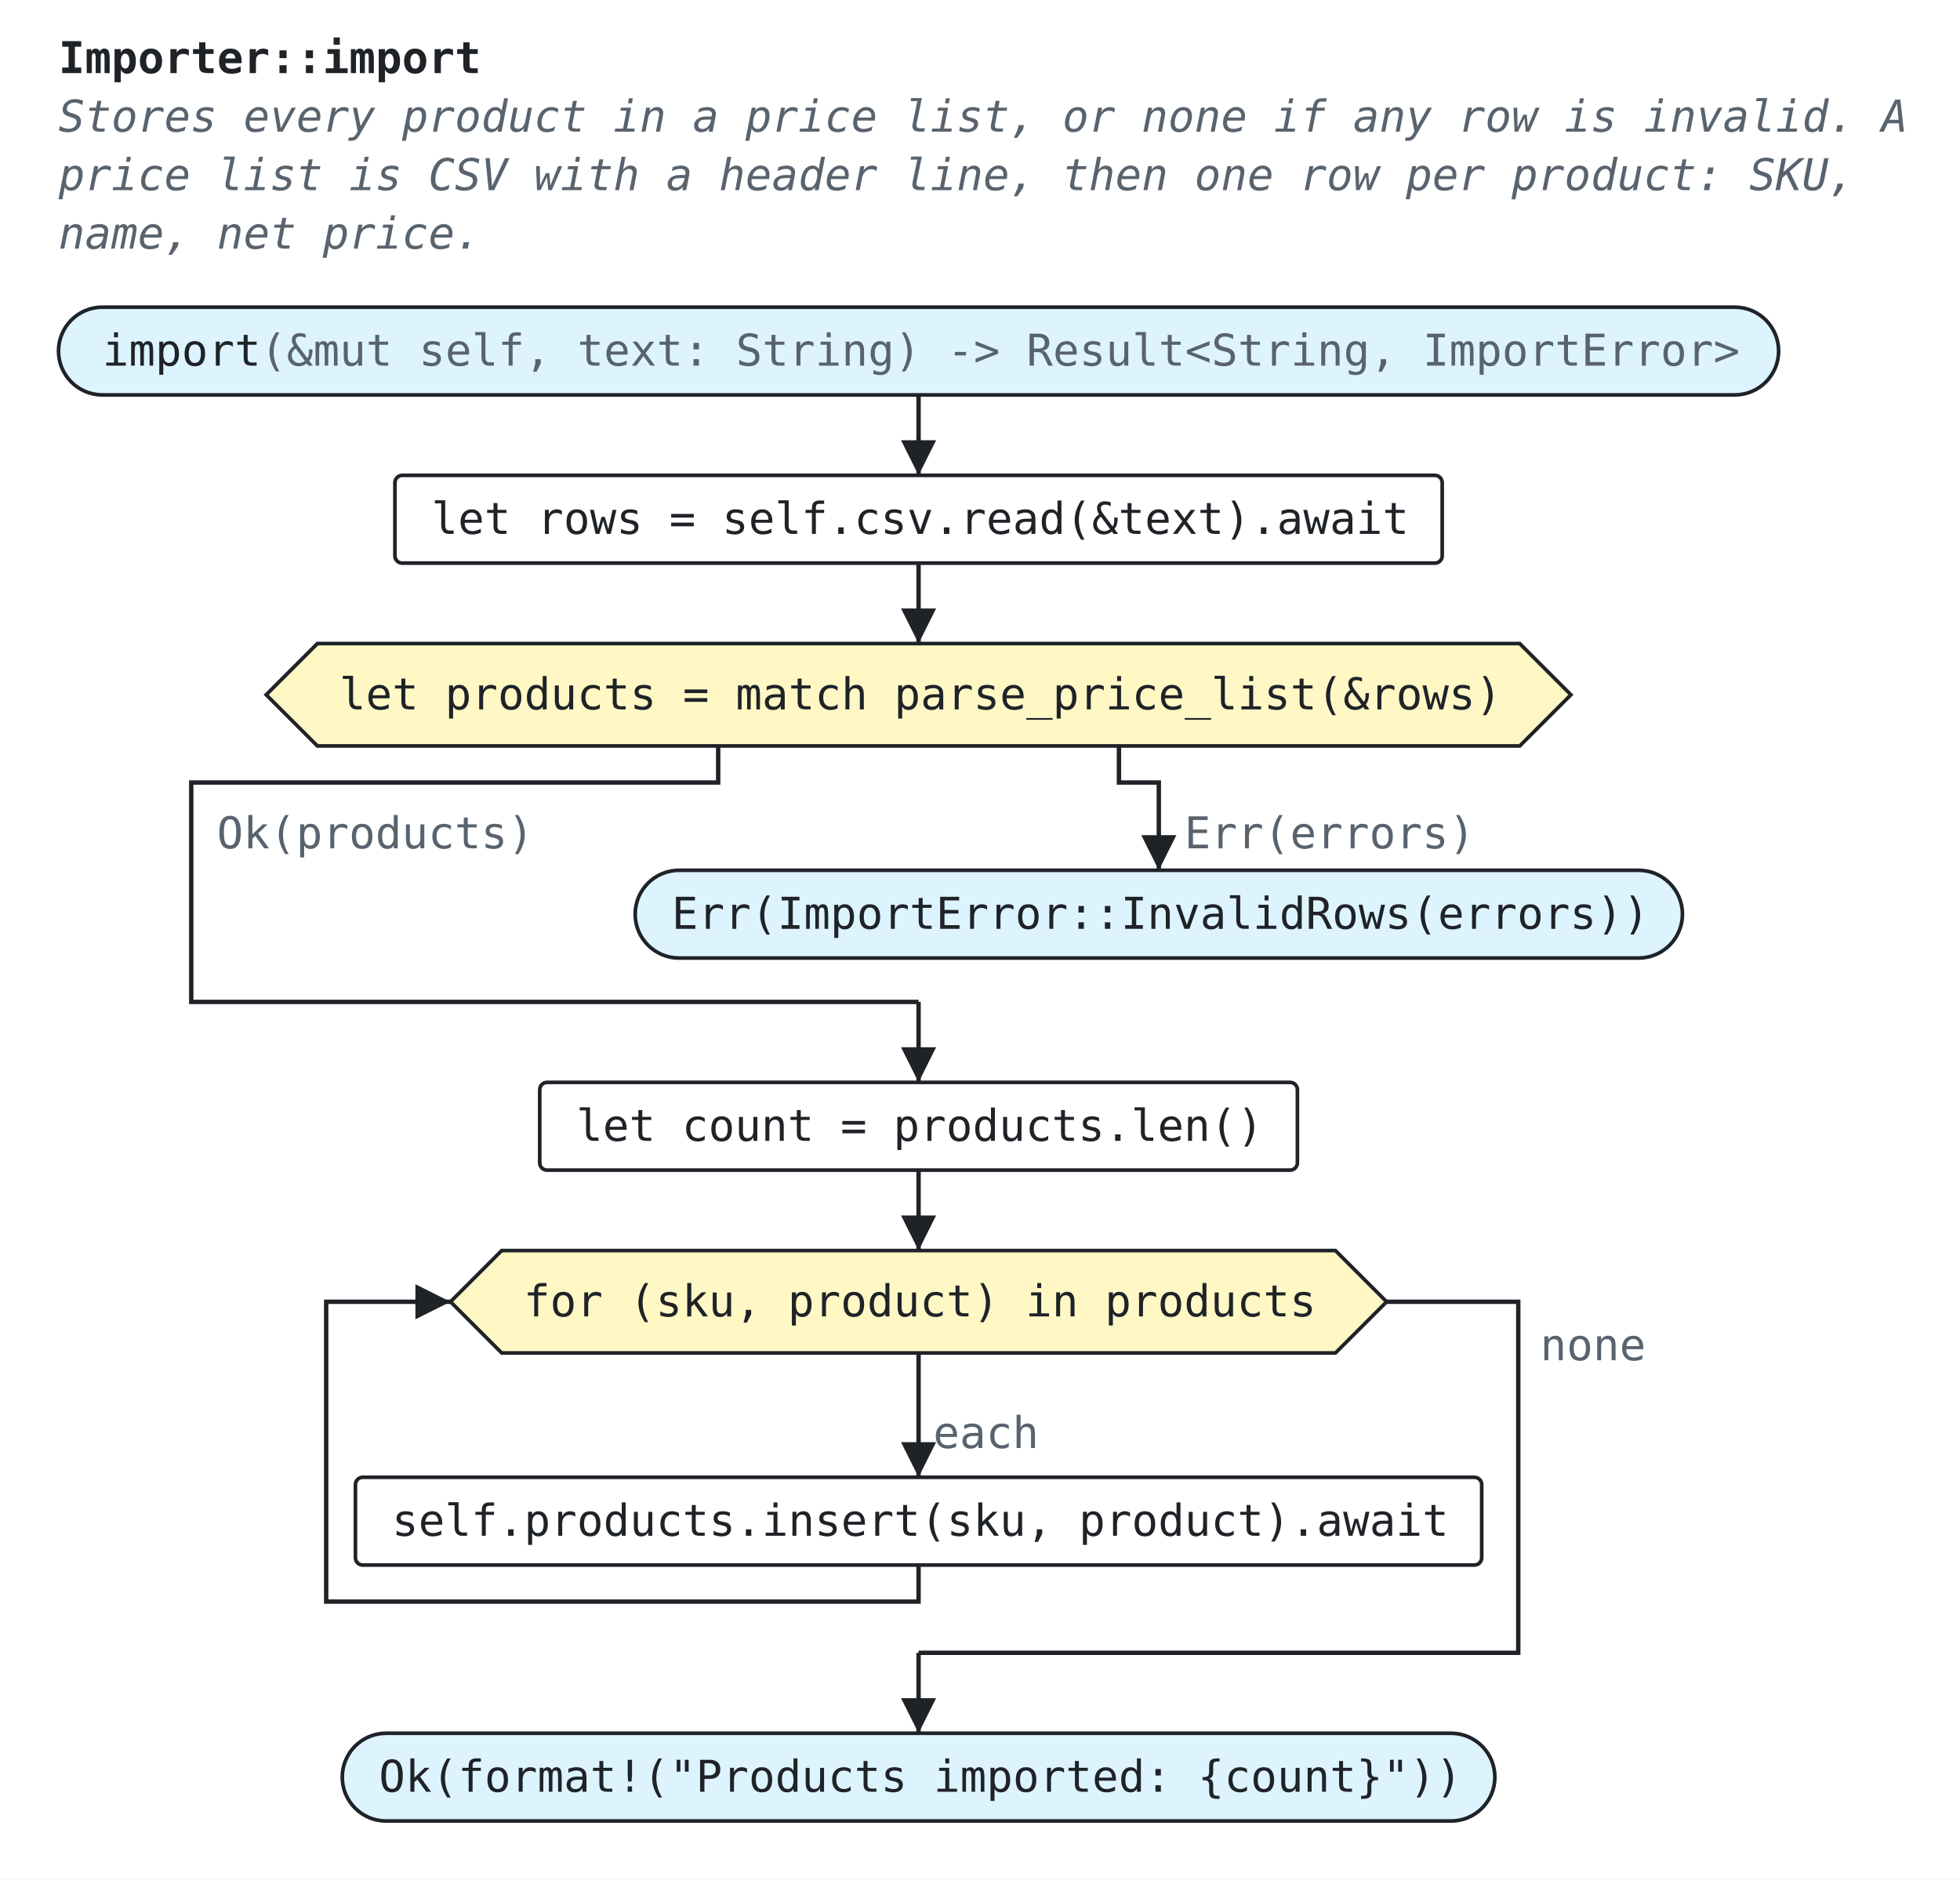
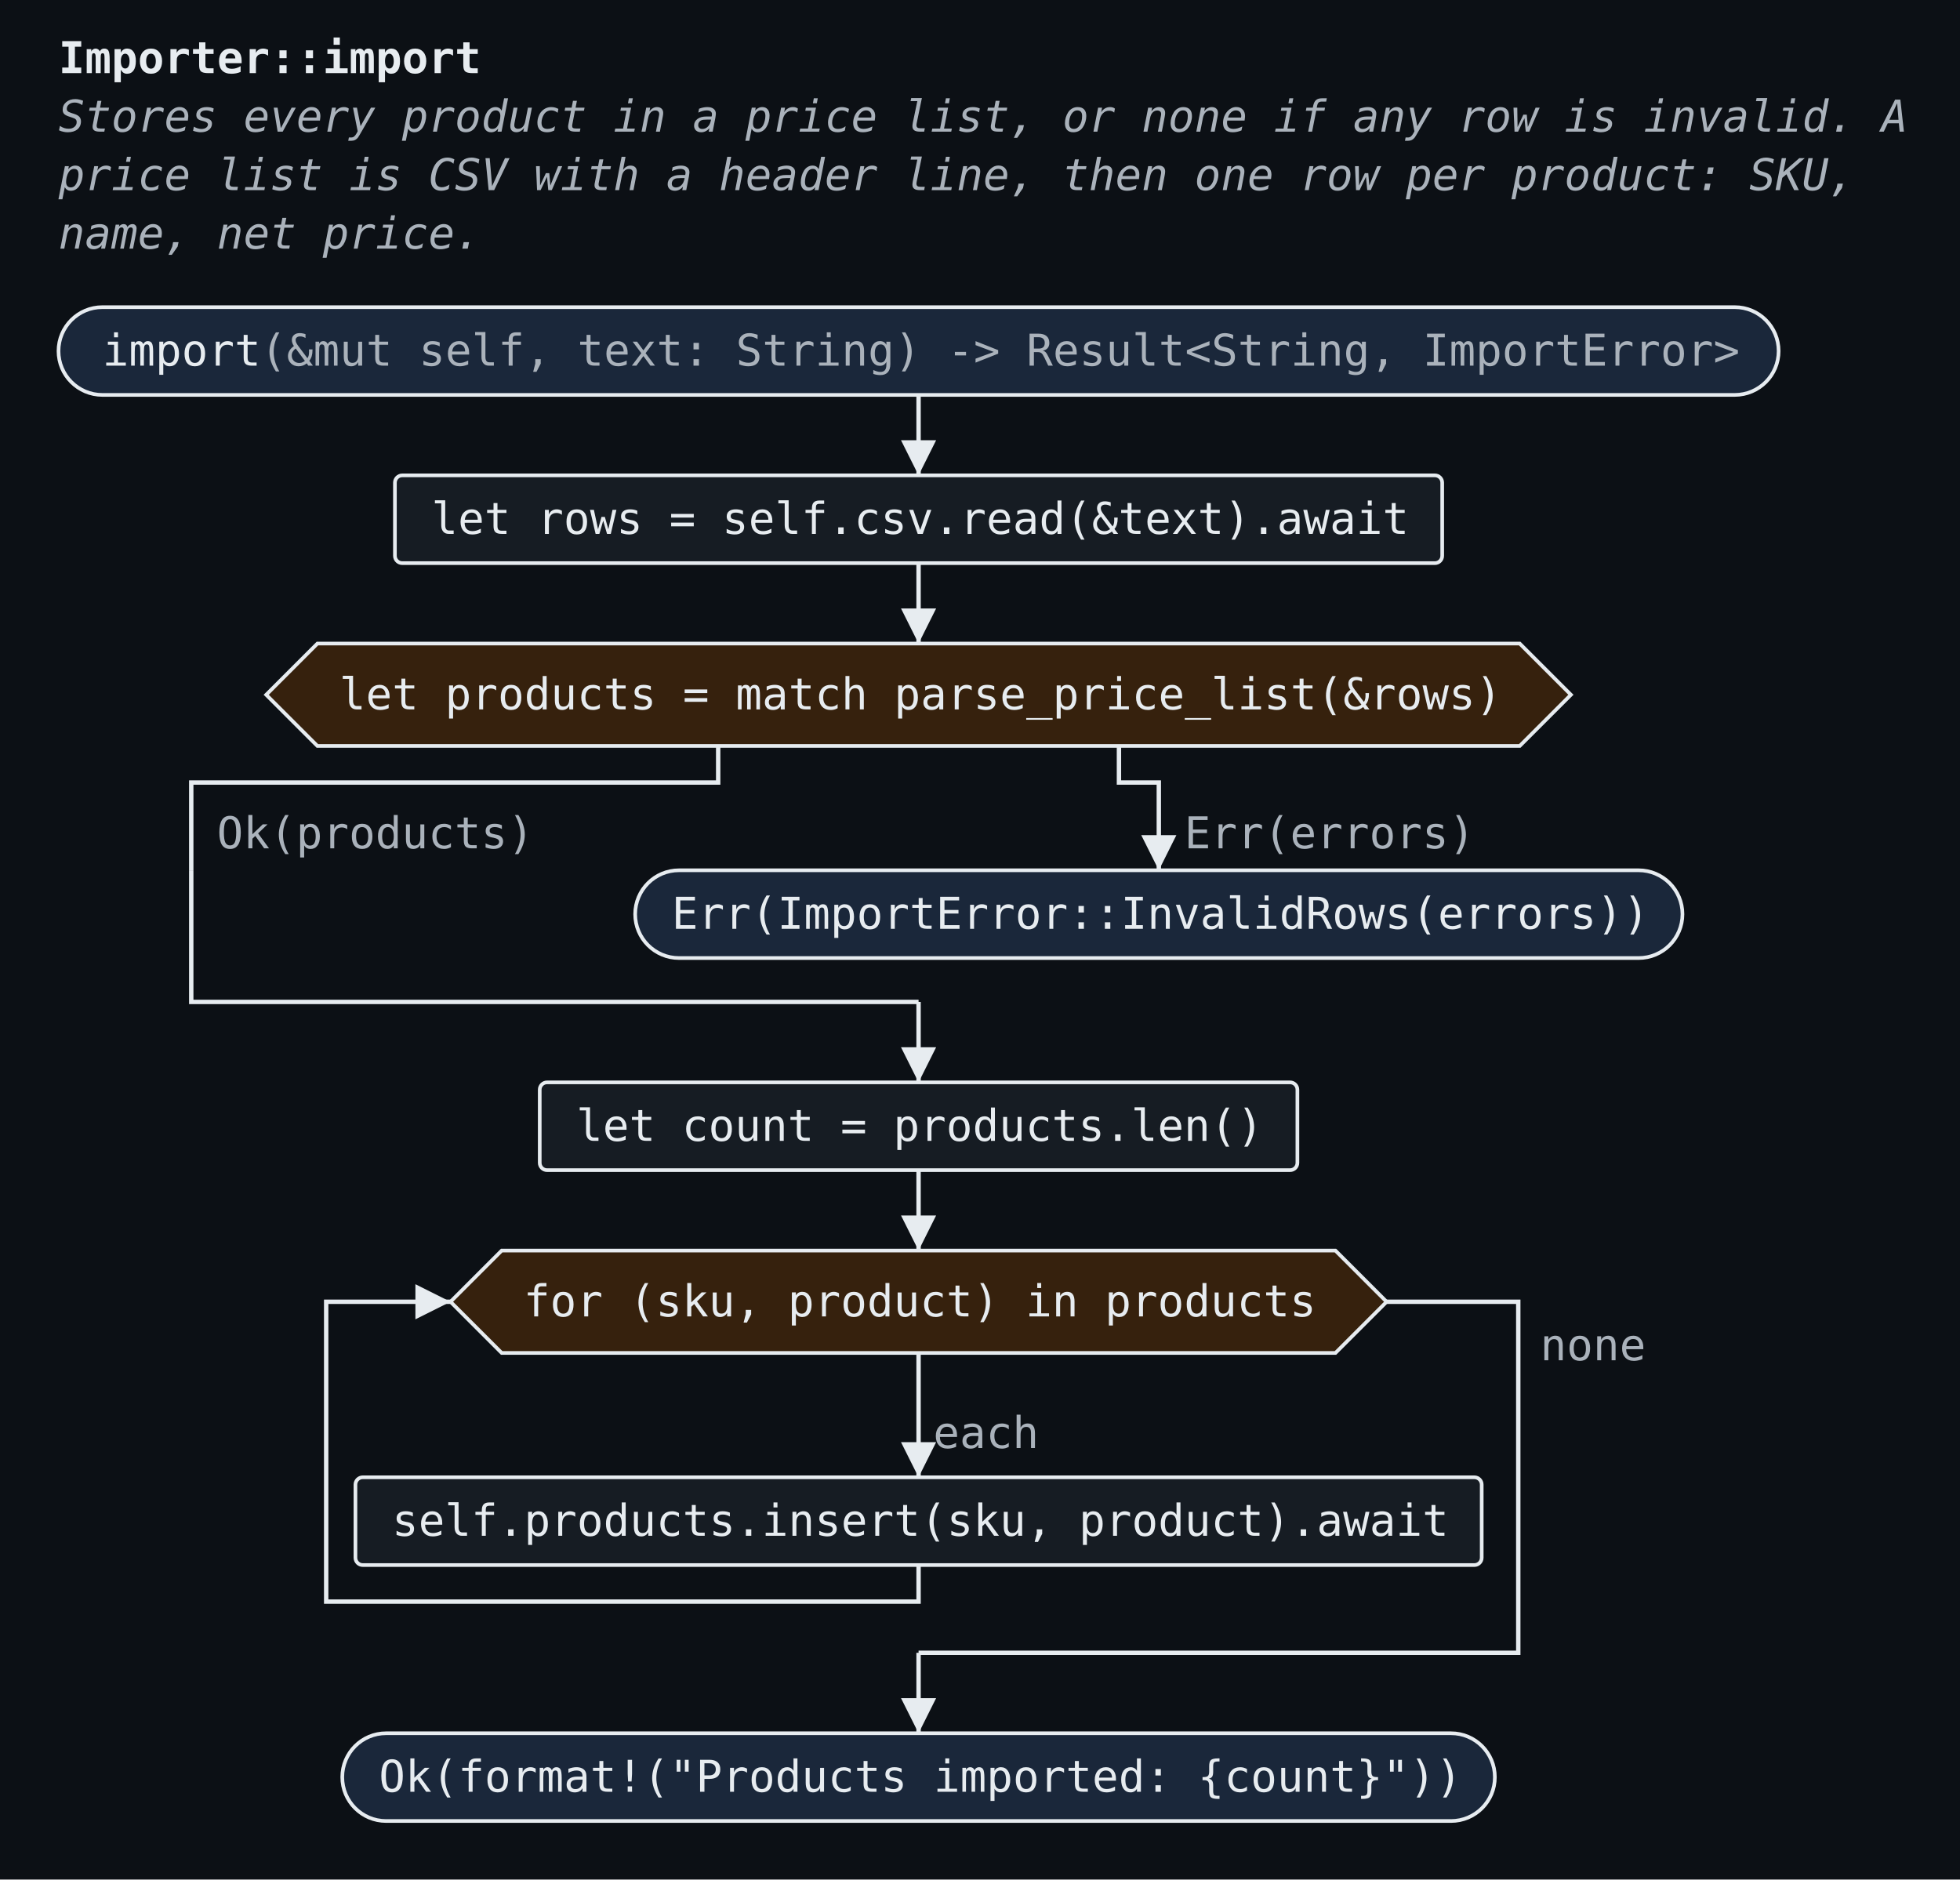
- <svg xmlns="http://www.w3.org/2000/svg" xml:space="preserve" width="536" height="514" viewBox="0 0 536 514">
+ <svg xmlns="http://www.w3.org/2000/svg" xml:space="preserve" class="inset-diagram" width="536" height="514" viewBox="0 0 536 514">
  <style>
- text { font-family: ui-monospace, SFMono-Regular, Menlo, Consolas, "DejaVu Sans Mono", monospace; font-size: 12px; fill: #1f2328; white-space: pre; }
- .title { font-weight: bold; }
- .kw { fill: #8250df; }
- .dim { fill: #59636e; }
- .doc { fill: #59636e; font-style: italic; }
- .sec { fill: #818b98; font-size: 10px; letter-spacing: 0.05em; }
- .warn { fill: #9a6700; }
- .ground { fill: #ffffff; }
- .app { fill: #f6f8fa; stroke: #59636e; stroke-width: 1.5; }
- .comp { fill: #ffffff; stroke: #0969da; stroke-width: 1.2; }
- .ext { fill: #fbf7ff; stroke: #8250df; stroke-width: 1.2; }
- .outside { fill: #ffffff; stroke: #818b98; stroke-dasharray: 3 2; }
- .port { fill: #ffffff; stroke: #0969da; stroke-width: 1.5; }
- .edge { fill: none; stroke: #1f2328; stroke-width: 1.2; }
- .send { stroke-dasharray: 5 3; }
- .cap { fill: none; stroke: #bc4c00; stroke-width: 1.4; }
- .node { fill: #ffffff; stroke: #1f2328; }
- .decide { fill: #fff8c5; stroke: #1f2328; }
- .term { fill: #ddf4ff; stroke: #1f2328; }
- .bar { fill: #1f2328; }
- .arrow { fill: #1f2328; }
- .arrow-cap { fill: #bc4c00; }
+ .inset-diagram text { font-family: ui-monospace, SFMono-Regular, Menlo, Consolas, "DejaVu Sans Mono", monospace; font-size: 12px; fill: #e7ecf0; white-space: pre; }
+ .inset-diagram .title { font-weight: bold; }
+ .inset-diagram .kw { fill: #5797f8; }
+ .inset-diagram .dim { fill: #aab2bb; }
+ .inset-diagram .doc { fill: #aab2bb; font-style: italic; }
+ .inset-diagram .sec { fill: #aab2bb; font-size: 10px; letter-spacing: 0.05em; }
+ .inset-diagram .warn { fill: #f64234; font-weight: bold; }
+ .inset-diagram .ground { fill: #0c1015; }
+ .inset-diagram .app { fill: #13181d; stroke: #6a7683; stroke-width: 1.5; }
+ .inset-diagram .comp { fill: #161c23; stroke: #5797f8; stroke-width: 1.4; }
+ .inset-diagram .ext { fill: #271923; stroke: #e057c5; stroke-width: 1.3; }
+ .inset-diagram .outside { fill: #161c23; stroke: #727b86; stroke-dasharray: 3 2; }
+ .inset-diagram .port { fill: #161c23; stroke: #5797f8; stroke-width: 1.6; }
+ .inset-diagram .edge { fill: none; stroke: #e7ecf0; stroke-width: 1.2; }
+ .inset-diagram .send { stroke-dasharray: 5 3; }
+ .inset-diagram .cap { fill: none; stroke: #eba566; stroke-width: 1.8; }
+ .inset-diagram .node { fill: #161c23; stroke: #e7ecf0; }
+ .inset-diagram .decide { fill: #36210d; stroke: #e7ecf0; }
+ .inset-diagram .term { fill: #1a273a; stroke: #e7ecf0; }
+ .inset-diagram .bar { fill: #e7ecf0; }
+ .inset-diagram .arrow { fill: #e7ecf0; }
+ .inset-diagram .arrow-cap { fill: #eba566; }
</style>
  <defs>
    <marker id="arrow" viewBox="0 0 8 8" refX="8" refY="4" markerWidth="8" markerHeight="8" orient="auto">
      <path d="M0,0 L8,4 L0,8 z" class="arrow" />
    </marker>
    <marker id="arrow-cap" viewBox="0 0 8 8" refX="8" refY="4" markerWidth="8" markerHeight="8" orient="auto">
      <path d="M0,0 L8,4 L0,8 z" class="arrow-cap" />
    </marker>
  </defs>
  <rect x="0" y="0" width="536" height="514" class="ground" />
  <g data-id="PriceImport/Importer/fn:import">
    <text x="16" y="20" class="title">Importer::import</text>
  </g>
  <text x="16" y="36" class="doc opt-docs">Stores every product in a price list, or none if any row is invalid. A</text>
  <text x="16" y="52" class="doc opt-docs">price list is CSV with a header line, then one row per product: SKU,</text>
  <text x="16" y="68" class="doc opt-docs">name, net price.</text>
  <rect x="16" y="84" width="470.4" height="24" rx="12" class="term" />
  <text x="28" y="100" class="">import</text>
  <text x="71.2" y="100" class="dim opt-signatures">(&amp;mut self, text: String) -&gt; Result&lt;String, ImportError&gt;</text>
  <path d="M251.2,108 L251.2,130" class="edge" marker-end="url(#arrow)" />
  <rect x="108" y="130" width="286.4" height="24" rx="2" class="node" data-id="PriceImport/Importer/fn:import/0" />
  <text x="118" y="146" class="">let rows = self.csv.read(&amp;text).await</text>
  <path d="M251.2,154 L251.2,176" class="edge" marker-end="url(#arrow)" />
  <polygon points="72.8,190 86.8,176 415.6,176 429.6,190 415.6,204 86.8,204" class="decide" data-id="PriceImport/Importer/fn:import/1" />
  <text x="92.8" y="194" class="">let products = match parse_price_list(&amp;rows)</text>
  <path d="M196.4,204 L196.4,214 L52.3,214 L52.3,238" class="edge" data-id="PriceImport/Importer/fn:import/1/b0" />
  <text x="59.3" y="232" class="dim">Ok(products)</text>
  <path d="M306,204 L306,214 L316.9,214 L316.9,238" class="edge" marker-end="url(#arrow)" data-id="PriceImport/Importer/fn:import/1/b1" />
  <text x="323.9" y="232" class="dim">Err(errors)</text>
  <rect x="173.7" y="238" width="286.4" height="24" rx="12" class="term" data-id="PriceImport/Importer/fn:import/1/b1/0" />
  <text x="183.7" y="254" class="">Err(ImportError::InvalidRows(errors))</text>
  <path d="M52.3,238 L52.3,274 L251.2,274" class="edge" />
  <path d="M251.2,274 L251.2,296" class="edge" marker-end="url(#arrow)" />
  <rect x="147.6" y="296" width="207.2" height="24" rx="2" class="node" data-id="PriceImport/Importer/fn:import/2" />
  <text x="157.6" y="312" class="">let count = products.len()</text>
  <path d="M251.2,320 L251.2,342" class="edge" marker-end="url(#arrow)" />
  <polygon points="123.2,356 137.2,342 365.2,342 379.2,356 365.2,370 137.2,370" class="decide" data-id="PriceImport/Importer/fn:import/3" />
  <text x="143.2" y="360" class="">for (sku, product) in products</text>
  <path d="M251.2,370 L251.2,404" class="edge" marker-end="url(#arrow)" data-id="PriceImport/Importer/fn:import/3/body" />
  <text x="255.2" y="396" class="dim">each</text>
  <rect x="97.2" y="404" width="308" height="24" rx="2" class="node" data-id="PriceImport/Importer/fn:import/3/body/0" />
  <text x="107.2" y="420" class="">self.products.insert(sku, product).await</text>
  <path d="M251.2,428 L251.2,438 L89.2,438 L89.2,356 L123.2,356" class="edge" marker-end="url(#arrow)" />
  <path d="M379.2,356 L415.2,356 L415.2,452 L251.2,452" class="edge" data-id="PriceImport/Importer/fn:import/3/skip" />
  <text x="421.2" y="372" class="dim">none</text>
  <path d="M251.2,452 L251.2,474" class="edge" marker-end="url(#arrow)" />
  <rect x="93.6" y="474" width="315.2" height="24" rx="12" class="term" data-id="PriceImport/Importer/fn:import/4" />
  <text x="103.6" y="490" class="">Ok(format!("Products imported: {count}"))</text>
</svg>
